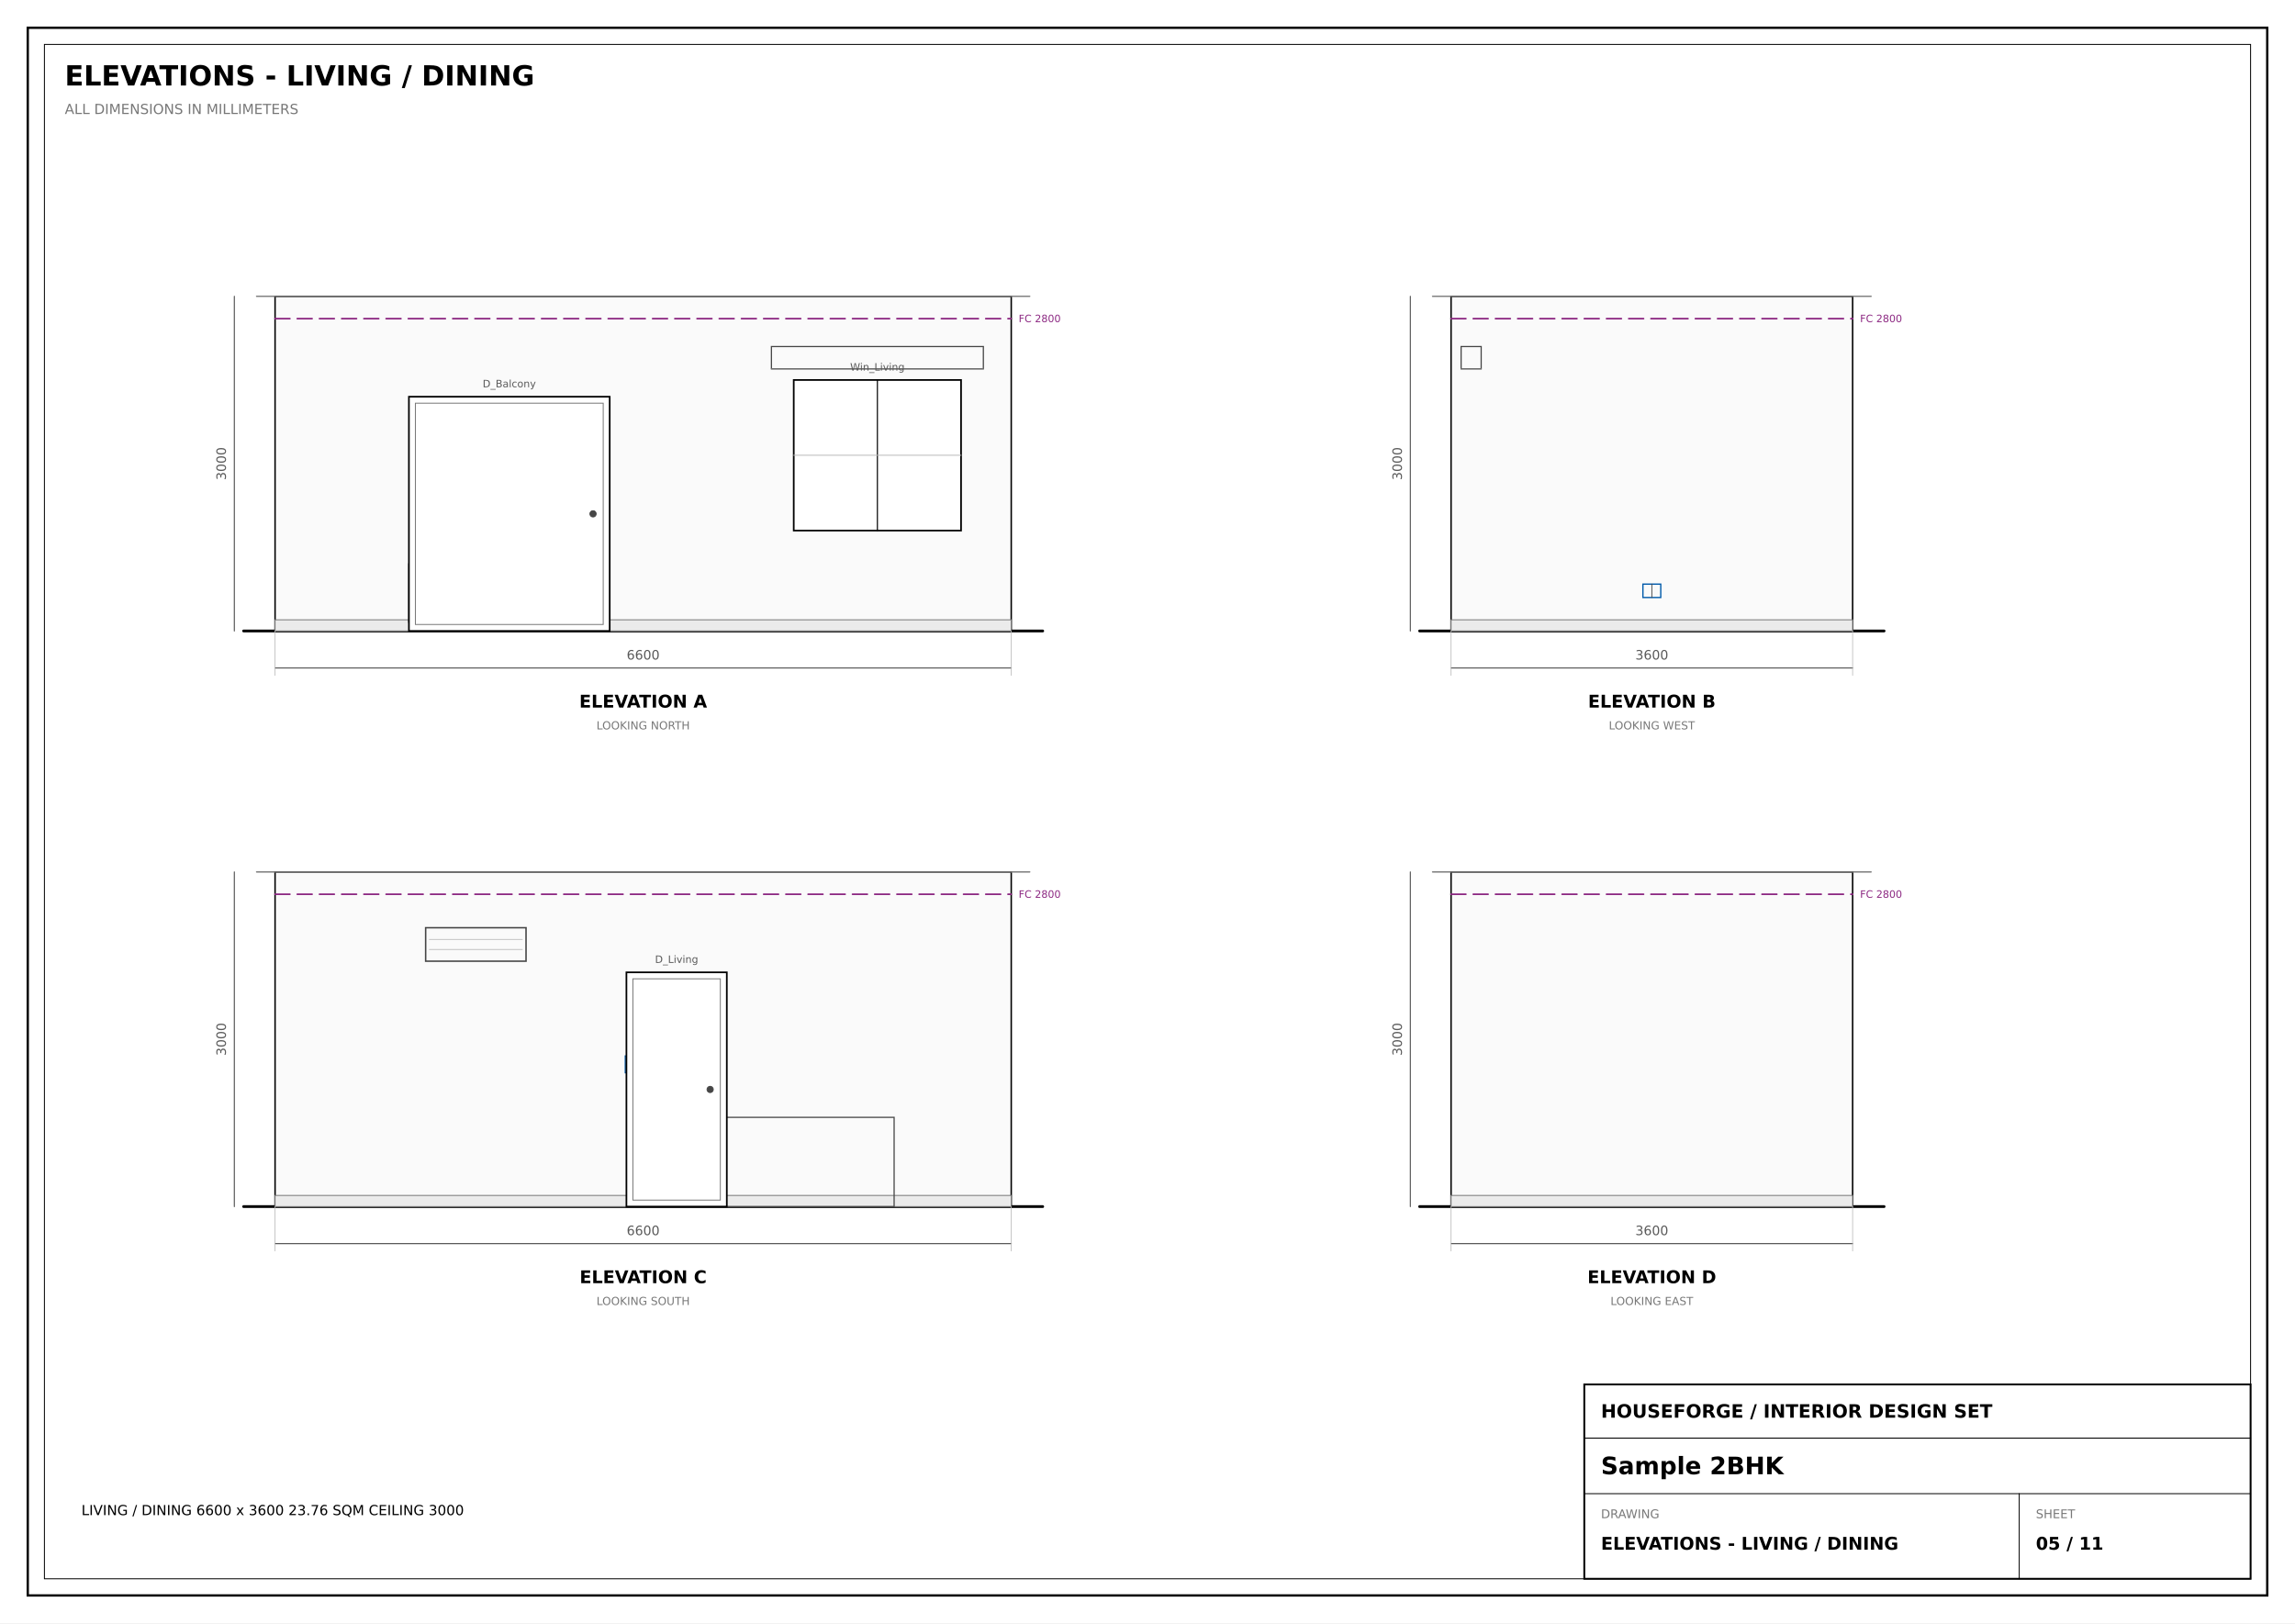
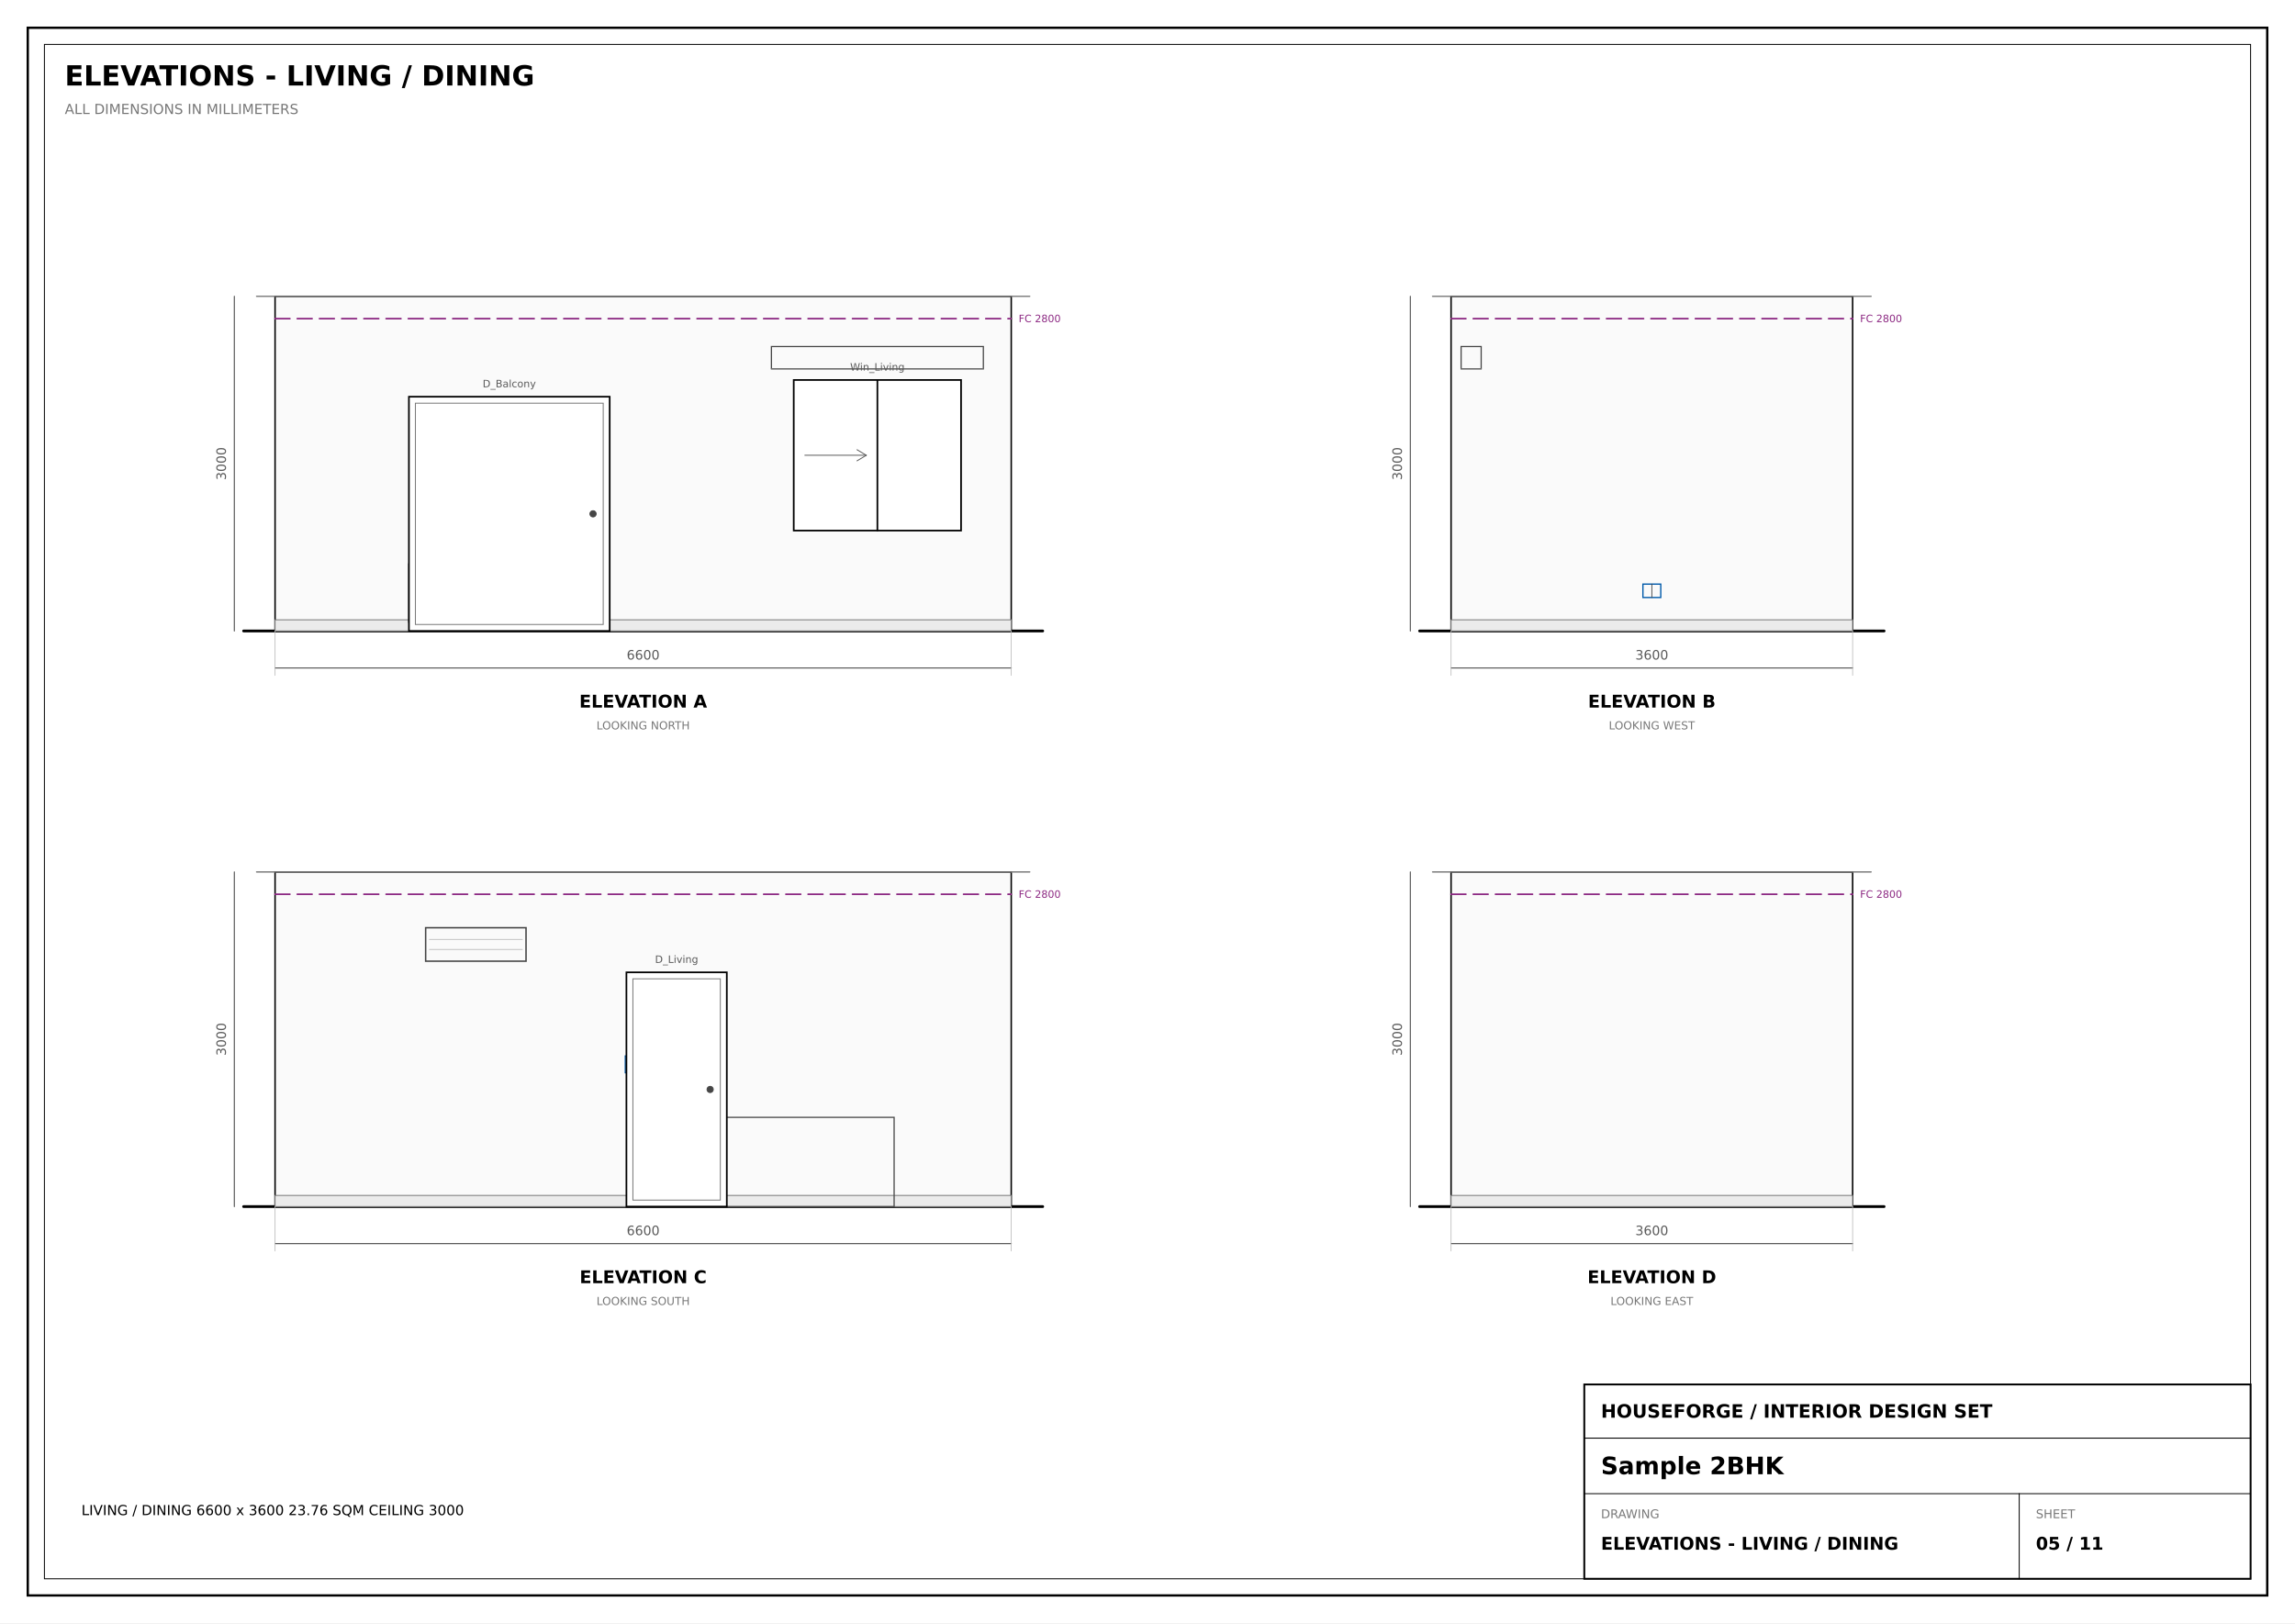
<svg xmlns="http://www.w3.org/2000/svg" width="2480" height="1754" viewBox="0 0 2480 1754">
  <rect width="2480" height="1754" fill="#ffffff" />
  <polygon points="30.00,30.00 2450.00,30.00 2450.00,1724.00 30.00,1724.00" fill="none" stroke="#000000" stroke-width="2.50" />
  <polygon points="48.00,48.00 2432.00,48.00 2432.00,1706.00 48.00,1706.00" fill="none" stroke="#000000" stroke-width="1.00" />
  <polygon points="1712.00,1496.00 2432.00,1496.00 2432.00,1706.00 1712.00,1706.00" fill="#ffffff" stroke="#000000" stroke-width="2.00" />
  <line x1="1712.00" y1="1554.00" x2="2432.00" y2="1554.00" stroke="#000000" stroke-width="1.00" stroke-linecap="round" />
  <line x1="1712.00" y1="1614.00" x2="2432.00" y2="1614.00" stroke="#000000" stroke-width="1.00" stroke-linecap="round" />
  <line x1="2182.00" y1="1614.00" x2="2182.00" y2="1706.00" stroke="#000000" stroke-width="1.00" stroke-linecap="round" />
  <text x="1730.00" y="1525.00" font-family="DejaVu Sans, Arial, sans-serif" font-size="20.00" fill="#000000" text-anchor="start" dominant-baseline="central" font-weight="bold">HOUSEFORGE  /  INTERIOR DESIGN SET</text>
  <text x="1730.00" y="1584.00" font-family="DejaVu Sans, Arial, sans-serif" font-size="26.00" fill="#000000" text-anchor="start" dominant-baseline="central" font-weight="bold">Sample 2BHK</text>
  <text x="1730.00" y="1636.00" font-family="DejaVu Sans, Arial, sans-serif" font-size="13.00" fill="#787878" text-anchor="start" dominant-baseline="central">DRAWING</text>
  <text x="1730.00" y="1668.00" font-family="DejaVu Sans, Arial, sans-serif" font-size="19.00" fill="#000000" text-anchor="start" dominant-baseline="central" font-weight="bold">ELEVATIONS - LIVING / DINING</text>
  <text x="2200.00" y="1636.00" font-family="DejaVu Sans, Arial, sans-serif" font-size="13.00" fill="#787878" text-anchor="start" dominant-baseline="central">SHEET</text>
  <text x="2200.00" y="1668.00" font-family="DejaVu Sans, Arial, sans-serif" font-size="19.00" fill="#000000" text-anchor="start" dominant-baseline="central" font-weight="bold">05 / 11</text>
  <text x="70.00" y="82.00" font-family="DejaVu Sans, Arial, sans-serif" font-size="30.00" fill="#000000" text-anchor="start" dominant-baseline="central" font-weight="bold">ELEVATIONS - LIVING / DINING</text>
  <text x="70.00" y="118.00" font-family="DejaVu Sans, Arial, sans-serif" font-size="15.00" fill="#787878" text-anchor="start" dominant-baseline="central">ALL DIMENSIONS IN MILLIMETERS</text>
  <polygon points="297.24,320.20 1092.76,320.20 1092.76,681.80 297.24,681.80" fill="#fafafa" stroke="#000000" stroke-width="1.60" />
  <line x1="263.24" y1="681.80" x2="1126.76" y2="681.80" stroke="#000000" stroke-width="3.00" stroke-linecap="round" />
  <line x1="277.24" y1="320.20" x2="1112.76" y2="320.20" stroke="#787878" stroke-width="1.40" stroke-linecap="round" />
  <line x1="297.24" y1="344.31" x2="1092.76" y2="344.31" stroke="#8c2882" stroke-width="1.80" stroke-dasharray="16 8" stroke-linecap="round" />
  <text x="1100.76" y="344.31" font-family="DejaVu Sans, Arial, sans-serif" font-size="11.00" fill="#8c2882" text-anchor="start" dominant-baseline="central">FC 2800</text>
  <polygon points="297.24,669.75 1092.76,669.75 1092.76,681.80 297.24,681.80" fill="#ebebeb" stroke="#787878" stroke-width="1.00" />
  <polygon points="445.88,672.16 654.84,672.16 654.84,681.80 445.88,681.80" fill="#eeeeee" stroke="#787878" stroke-width="1.00" />
  <polygon points="441.88,609.48 658.84,609.48 658.84,672.16 441.88,672.16" fill="none" stroke="#464646" stroke-width="1.60" />
  <polygon points="444.88,640.31 655.84,640.31 655.84,647.59 444.88,647.59" fill="none" stroke="#464646" stroke-width="1.00" />
  <line x1="541.36" y1="643.95" x2="559.36" y2="643.95" stroke="#787878" stroke-width="1.60" stroke-linecap="round" />
  <polygon points="444.88,651.59 655.84,651.59 655.84,658.88 444.88,658.88" fill="none" stroke="#464646" stroke-width="1.00" />
  <line x1="541.36" y1="655.23" x2="559.36" y2="655.23" stroke="#787878" stroke-width="1.60" stroke-linecap="round" />
  <polygon points="444.88,662.88 655.84,662.88 655.84,670.16 444.88,670.16" fill="none" stroke="#464646" stroke-width="1.00" />
  <line x1="541.36" y1="666.52" x2="559.36" y2="666.52" stroke="#787878" stroke-width="1.60" stroke-linecap="round" />
  <polygon points="833.61,374.44 1062.63,374.44 1062.63,398.55 833.61,398.55" fill="none" stroke="#464646" stroke-width="1.30" />
  <line x1="833.61" y1="398.55" x2="1062.63" y2="398.55" stroke="#787878" stroke-width="1.00" stroke-linecap="round" />
  <polygon points="540.72,631.18 560.00,631.18 560.00,645.64 540.72,645.64" fill="none" stroke="#005aaa" stroke-width="1.40" />
  <line x1="550.36" y1="631.18" x2="550.36" y2="645.64" stroke="#464646" stroke-width="0.90" stroke-linecap="round" />
  <polygon points="441.88,428.68 658.84,428.68 658.84,681.80 441.88,681.80" fill="#ffffff" stroke="#000000" stroke-width="1.80" />
  <polygon points="448.88,435.68 651.84,435.68 651.84,674.80 448.88,674.80" fill="none" stroke="#787878" stroke-width="1.00" />
  <circle cx="640.84" cy="555.24" r="3.40" fill="#464646" stroke="#464646" stroke-width="1.00" />
  <text x="550.36" y="414.68" font-family="DejaVu Sans, Arial, sans-serif" font-size="11.00" fill="#5a5a5a" text-anchor="middle" dominant-baseline="central">D_Balcony</text>
  <polygon points="857.72,410.60 1038.52,410.60 1038.52,573.32 857.72,573.32" fill="#ffffff" stroke="#000000" stroke-width="1.80" />
-   <line x1="948.12" y1="410.60" x2="948.12" y2="573.32" stroke="#000000" stroke-width="1.20" stroke-linecap="round" />
-   <line x1="857.72" y1="491.96" x2="1038.52" y2="491.96" stroke="#b9b9b9" stroke-width="1.00" stroke-linecap="round" />
+   <line x1="948.12" y1="410.60" x2="948.12" y2="573.32" stroke="#000000" stroke-width="1.80" stroke-linecap="round" />
+   <line x1="869.72" y1="491.96" x2="936.12" y2="491.96" stroke="#5a5a5a" stroke-width="1.00" stroke-linecap="round" />
+   <line x1="936.12" y1="491.96" x2="926.12" y2="485.96" stroke="#5a5a5a" stroke-width="1.00" stroke-linecap="round" />
+   <line x1="936.12" y1="491.96" x2="926.12" y2="497.96" stroke="#5a5a5a" stroke-width="1.00" stroke-linecap="round" />
  <text x="948.12" y="396.60" font-family="DejaVu Sans, Arial, sans-serif" font-size="11.00" fill="#5a5a5a" text-anchor="middle" dominant-baseline="central">Win_Living</text>
  <line x1="297.24" y1="721.80" x2="1092.76" y2="721.80" stroke="#5a5a5a" stroke-width="1.20" stroke-linecap="round" />
  <line x1="297.24" y1="681.80" x2="297.24" y2="729.80" stroke="#b9b9b9" stroke-width="0.80" stroke-linecap="round" />
  <line x1="1092.76" y1="681.80" x2="1092.76" y2="729.80" stroke="#b9b9b9" stroke-width="0.80" stroke-linecap="round" />
  <text x="695.00" y="707.80" font-family="DejaVu Sans, Arial, sans-serif" font-size="14.00" fill="#5a5a5a" text-anchor="middle" dominant-baseline="central">6600</text>
  <line x1="253.24" y1="320.20" x2="253.24" y2="681.80" stroke="#5a5a5a" stroke-width="1.20" stroke-linecap="round" />
  <text x="239.24" y="501.00" font-family="DejaVu Sans, Arial, sans-serif" font-size="14.00" fill="#5a5a5a" text-anchor="middle" dominant-baseline="central" transform="rotate(-90.00 239.24 501.00)">3000</text>
  <text x="695.00" y="758.00" font-family="DejaVu Sans, Arial, sans-serif" font-size="19.00" fill="#000000" text-anchor="middle" dominant-baseline="central" font-weight="bold">ELEVATION A</text>
  <text x="695.00" y="784.00" font-family="DejaVu Sans, Arial, sans-serif" font-size="12.00" fill="#787878" text-anchor="middle" dominant-baseline="central">LOOKING NORTH</text>
  <polygon points="1568.04,320.20 2001.96,320.20 2001.96,681.80 1568.04,681.80" fill="#fafafa" stroke="#000000" stroke-width="1.60" />
  <line x1="1534.04" y1="681.80" x2="2035.96" y2="681.80" stroke="#000000" stroke-width="3.00" stroke-linecap="round" />
  <line x1="1548.04" y1="320.20" x2="2021.96" y2="320.20" stroke="#787878" stroke-width="1.40" stroke-linecap="round" />
  <line x1="1568.04" y1="344.31" x2="2001.96" y2="344.31" stroke="#8c2882" stroke-width="1.80" stroke-dasharray="16 8" stroke-linecap="round" />
  <text x="2009.96" y="344.31" font-family="DejaVu Sans, Arial, sans-serif" font-size="11.00" fill="#8c2882" text-anchor="start" dominant-baseline="central">FC 2800</text>
  <polygon points="1568.04,669.75 2001.96,669.75 2001.96,681.80 1568.04,681.80" fill="#ebebeb" stroke="#787878" stroke-width="1.00" />
  <polygon points="1578.89,374.44 1600.58,374.44 1600.58,398.55 1578.89,398.55" fill="none" stroke="#464646" stroke-width="1.30" />
  <line x1="1578.89" y1="398.55" x2="1600.58" y2="398.55" stroke="#787878" stroke-width="1.00" stroke-linecap="round" />
  <polygon points="1775.36,631.18 1794.64,631.18 1794.64,645.64 1775.36,645.64" fill="none" stroke="#005aaa" stroke-width="1.40" />
  <line x1="1785.00" y1="631.18" x2="1785.00" y2="645.64" stroke="#464646" stroke-width="0.90" stroke-linecap="round" />
  <line x1="1568.04" y1="721.80" x2="2001.96" y2="721.80" stroke="#5a5a5a" stroke-width="1.20" stroke-linecap="round" />
  <line x1="1568.04" y1="681.80" x2="1568.04" y2="729.80" stroke="#b9b9b9" stroke-width="0.80" stroke-linecap="round" />
  <line x1="2001.96" y1="681.80" x2="2001.96" y2="729.80" stroke="#b9b9b9" stroke-width="0.80" stroke-linecap="round" />
  <text x="1785.00" y="707.80" font-family="DejaVu Sans, Arial, sans-serif" font-size="14.00" fill="#5a5a5a" text-anchor="middle" dominant-baseline="central">3600</text>
  <line x1="1524.04" y1="320.20" x2="1524.04" y2="681.80" stroke="#5a5a5a" stroke-width="1.20" stroke-linecap="round" />
  <text x="1510.04" y="501.00" font-family="DejaVu Sans, Arial, sans-serif" font-size="14.00" fill="#5a5a5a" text-anchor="middle" dominant-baseline="central" transform="rotate(-90.00 1510.04 501.00)">3000</text>
  <text x="1785.00" y="758.00" font-family="DejaVu Sans, Arial, sans-serif" font-size="19.00" fill="#000000" text-anchor="middle" dominant-baseline="central" font-weight="bold">ELEVATION B</text>
  <text x="1785.00" y="784.00" font-family="DejaVu Sans, Arial, sans-serif" font-size="12.00" fill="#787878" text-anchor="middle" dominant-baseline="central">LOOKING WEST</text>
  <polygon points="297.24,942.20 1092.76,942.20 1092.76,1303.80 297.24,1303.80" fill="#fafafa" stroke="#000000" stroke-width="1.60" />
  <line x1="263.24" y1="1303.80" x2="1126.76" y2="1303.80" stroke="#000000" stroke-width="3.00" stroke-linecap="round" />
  <line x1="277.24" y1="942.20" x2="1112.76" y2="942.20" stroke="#787878" stroke-width="1.40" stroke-linecap="round" />
  <line x1="297.24" y1="966.31" x2="1092.76" y2="966.31" stroke="#8c2882" stroke-width="1.80" stroke-dasharray="16 8" stroke-linecap="round" />
  <text x="1100.76" y="966.31" font-family="DejaVu Sans, Arial, sans-serif" font-size="11.00" fill="#8c2882" text-anchor="start" dominant-baseline="central">FC 2800</text>
  <polygon points="297.24,1291.75 1092.76,1291.75 1092.76,1303.80 297.24,1303.80" fill="#ebebeb" stroke="#787878" stroke-width="1.00" />
  <polygon points="713.08,1207.37 966.20,1207.37 966.20,1303.80 713.08,1303.80" fill="none" stroke="#464646" stroke-width="1.30" />
  <polygon points="675.71,1141.08 714.29,1141.08 714.29,1159.16 675.71,1159.16" fill="none" stroke="#005aaa" stroke-width="1.40" />
  <line x1="680.54" y1="1141.08" x2="680.54" y2="1159.16" stroke="#464646" stroke-width="0.90" stroke-linecap="round" />
  <line x1="685.36" y1="1141.08" x2="685.36" y2="1159.16" stroke="#464646" stroke-width="0.90" stroke-linecap="round" />
  <line x1="690.18" y1="1141.08" x2="690.18" y2="1159.16" stroke="#464646" stroke-width="0.90" stroke-linecap="round" />
  <line x1="695.00" y1="1141.08" x2="695.00" y2="1159.16" stroke="#464646" stroke-width="0.90" stroke-linecap="round" />
  <line x1="699.82" y1="1141.08" x2="699.82" y2="1159.16" stroke="#464646" stroke-width="0.90" stroke-linecap="round" />
  <line x1="704.64" y1="1141.08" x2="704.64" y2="1159.16" stroke="#464646" stroke-width="0.90" stroke-linecap="round" />
  <line x1="709.46" y1="1141.08" x2="709.46" y2="1159.16" stroke="#464646" stroke-width="0.90" stroke-linecap="round" />
  <polygon points="459.96,1002.47 568.44,1002.47 568.44,1038.63 459.96,1038.63" fill="none" stroke="#464646" stroke-width="1.60" />
  <line x1="463.96" y1="1015.12" x2="564.44" y2="1015.12" stroke="#b9b9b9" stroke-width="0.90" stroke-linecap="round" />
  <line x1="463.96" y1="1025.97" x2="564.44" y2="1025.97" stroke="#b9b9b9" stroke-width="0.90" stroke-linecap="round" />
  <polygon points="676.92,1050.68 785.40,1050.68 785.40,1303.80 676.92,1303.80" fill="#ffffff" stroke="#000000" stroke-width="1.80" />
  <polygon points="683.92,1057.68 778.40,1057.68 778.40,1296.80 683.92,1296.80" fill="none" stroke="#787878" stroke-width="1.00" />
  <circle cx="767.40" cy="1177.24" r="3.40" fill="#464646" stroke="#464646" stroke-width="1.00" />
  <text x="731.16" y="1036.68" font-family="DejaVu Sans, Arial, sans-serif" font-size="11.00" fill="#5a5a5a" text-anchor="middle" dominant-baseline="central">D_Living</text>
  <line x1="297.24" y1="1343.80" x2="1092.76" y2="1343.80" stroke="#5a5a5a" stroke-width="1.20" stroke-linecap="round" />
  <line x1="297.24" y1="1303.80" x2="297.24" y2="1351.80" stroke="#b9b9b9" stroke-width="0.80" stroke-linecap="round" />
  <line x1="1092.76" y1="1303.80" x2="1092.76" y2="1351.80" stroke="#b9b9b9" stroke-width="0.80" stroke-linecap="round" />
  <text x="695.00" y="1329.80" font-family="DejaVu Sans, Arial, sans-serif" font-size="14.00" fill="#5a5a5a" text-anchor="middle" dominant-baseline="central">6600</text>
  <line x1="253.24" y1="942.20" x2="253.24" y2="1303.80" stroke="#5a5a5a" stroke-width="1.20" stroke-linecap="round" />
  <text x="239.24" y="1123.00" font-family="DejaVu Sans, Arial, sans-serif" font-size="14.00" fill="#5a5a5a" text-anchor="middle" dominant-baseline="central" transform="rotate(-90.00 239.24 1123.00)">3000</text>
  <text x="695.00" y="1380.00" font-family="DejaVu Sans, Arial, sans-serif" font-size="19.00" fill="#000000" text-anchor="middle" dominant-baseline="central" font-weight="bold">ELEVATION C</text>
  <text x="695.00" y="1406.00" font-family="DejaVu Sans, Arial, sans-serif" font-size="12.00" fill="#787878" text-anchor="middle" dominant-baseline="central">LOOKING SOUTH</text>
  <polygon points="1568.04,942.20 2001.96,942.20 2001.96,1303.80 1568.04,1303.80" fill="#fafafa" stroke="#000000" stroke-width="1.60" />
  <line x1="1534.04" y1="1303.80" x2="2035.96" y2="1303.80" stroke="#000000" stroke-width="3.00" stroke-linecap="round" />
  <line x1="1548.04" y1="942.20" x2="2021.96" y2="942.20" stroke="#787878" stroke-width="1.40" stroke-linecap="round" />
  <line x1="1568.04" y1="966.31" x2="2001.96" y2="966.31" stroke="#8c2882" stroke-width="1.80" stroke-dasharray="16 8" stroke-linecap="round" />
  <text x="2009.96" y="966.31" font-family="DejaVu Sans, Arial, sans-serif" font-size="11.00" fill="#8c2882" text-anchor="start" dominant-baseline="central">FC 2800</text>
  <polygon points="1568.04,1291.75 2001.96,1291.75 2001.96,1303.80 1568.04,1303.80" fill="#ebebeb" stroke="#787878" stroke-width="1.00" />
  <line x1="1568.04" y1="1343.80" x2="2001.96" y2="1343.80" stroke="#5a5a5a" stroke-width="1.20" stroke-linecap="round" />
  <line x1="1568.04" y1="1303.80" x2="1568.04" y2="1351.80" stroke="#b9b9b9" stroke-width="0.80" stroke-linecap="round" />
  <line x1="2001.96" y1="1303.80" x2="2001.96" y2="1351.80" stroke="#b9b9b9" stroke-width="0.80" stroke-linecap="round" />
  <text x="1785.00" y="1329.80" font-family="DejaVu Sans, Arial, sans-serif" font-size="14.00" fill="#5a5a5a" text-anchor="middle" dominant-baseline="central">3600</text>
  <line x1="1524.04" y1="942.20" x2="1524.04" y2="1303.80" stroke="#5a5a5a" stroke-width="1.20" stroke-linecap="round" />
  <text x="1510.04" y="1123.00" font-family="DejaVu Sans, Arial, sans-serif" font-size="14.00" fill="#5a5a5a" text-anchor="middle" dominant-baseline="central" transform="rotate(-90.00 1510.04 1123.00)">3000</text>
  <text x="1785.00" y="1380.00" font-family="DejaVu Sans, Arial, sans-serif" font-size="19.00" fill="#000000" text-anchor="middle" dominant-baseline="central" font-weight="bold">ELEVATION D</text>
  <text x="1785.00" y="1406.00" font-family="DejaVu Sans, Arial, sans-serif" font-size="12.00" fill="#787878" text-anchor="middle" dominant-baseline="central">LOOKING EAST</text>
  <text x="88.00" y="1632.00" font-family="DejaVu Sans, Arial, sans-serif" font-size="15.00" fill="#000000" text-anchor="start" dominant-baseline="central">LIVING / DINING   6600 x 3600   23.76 SQM   CEILING 3000</text>
</svg>
